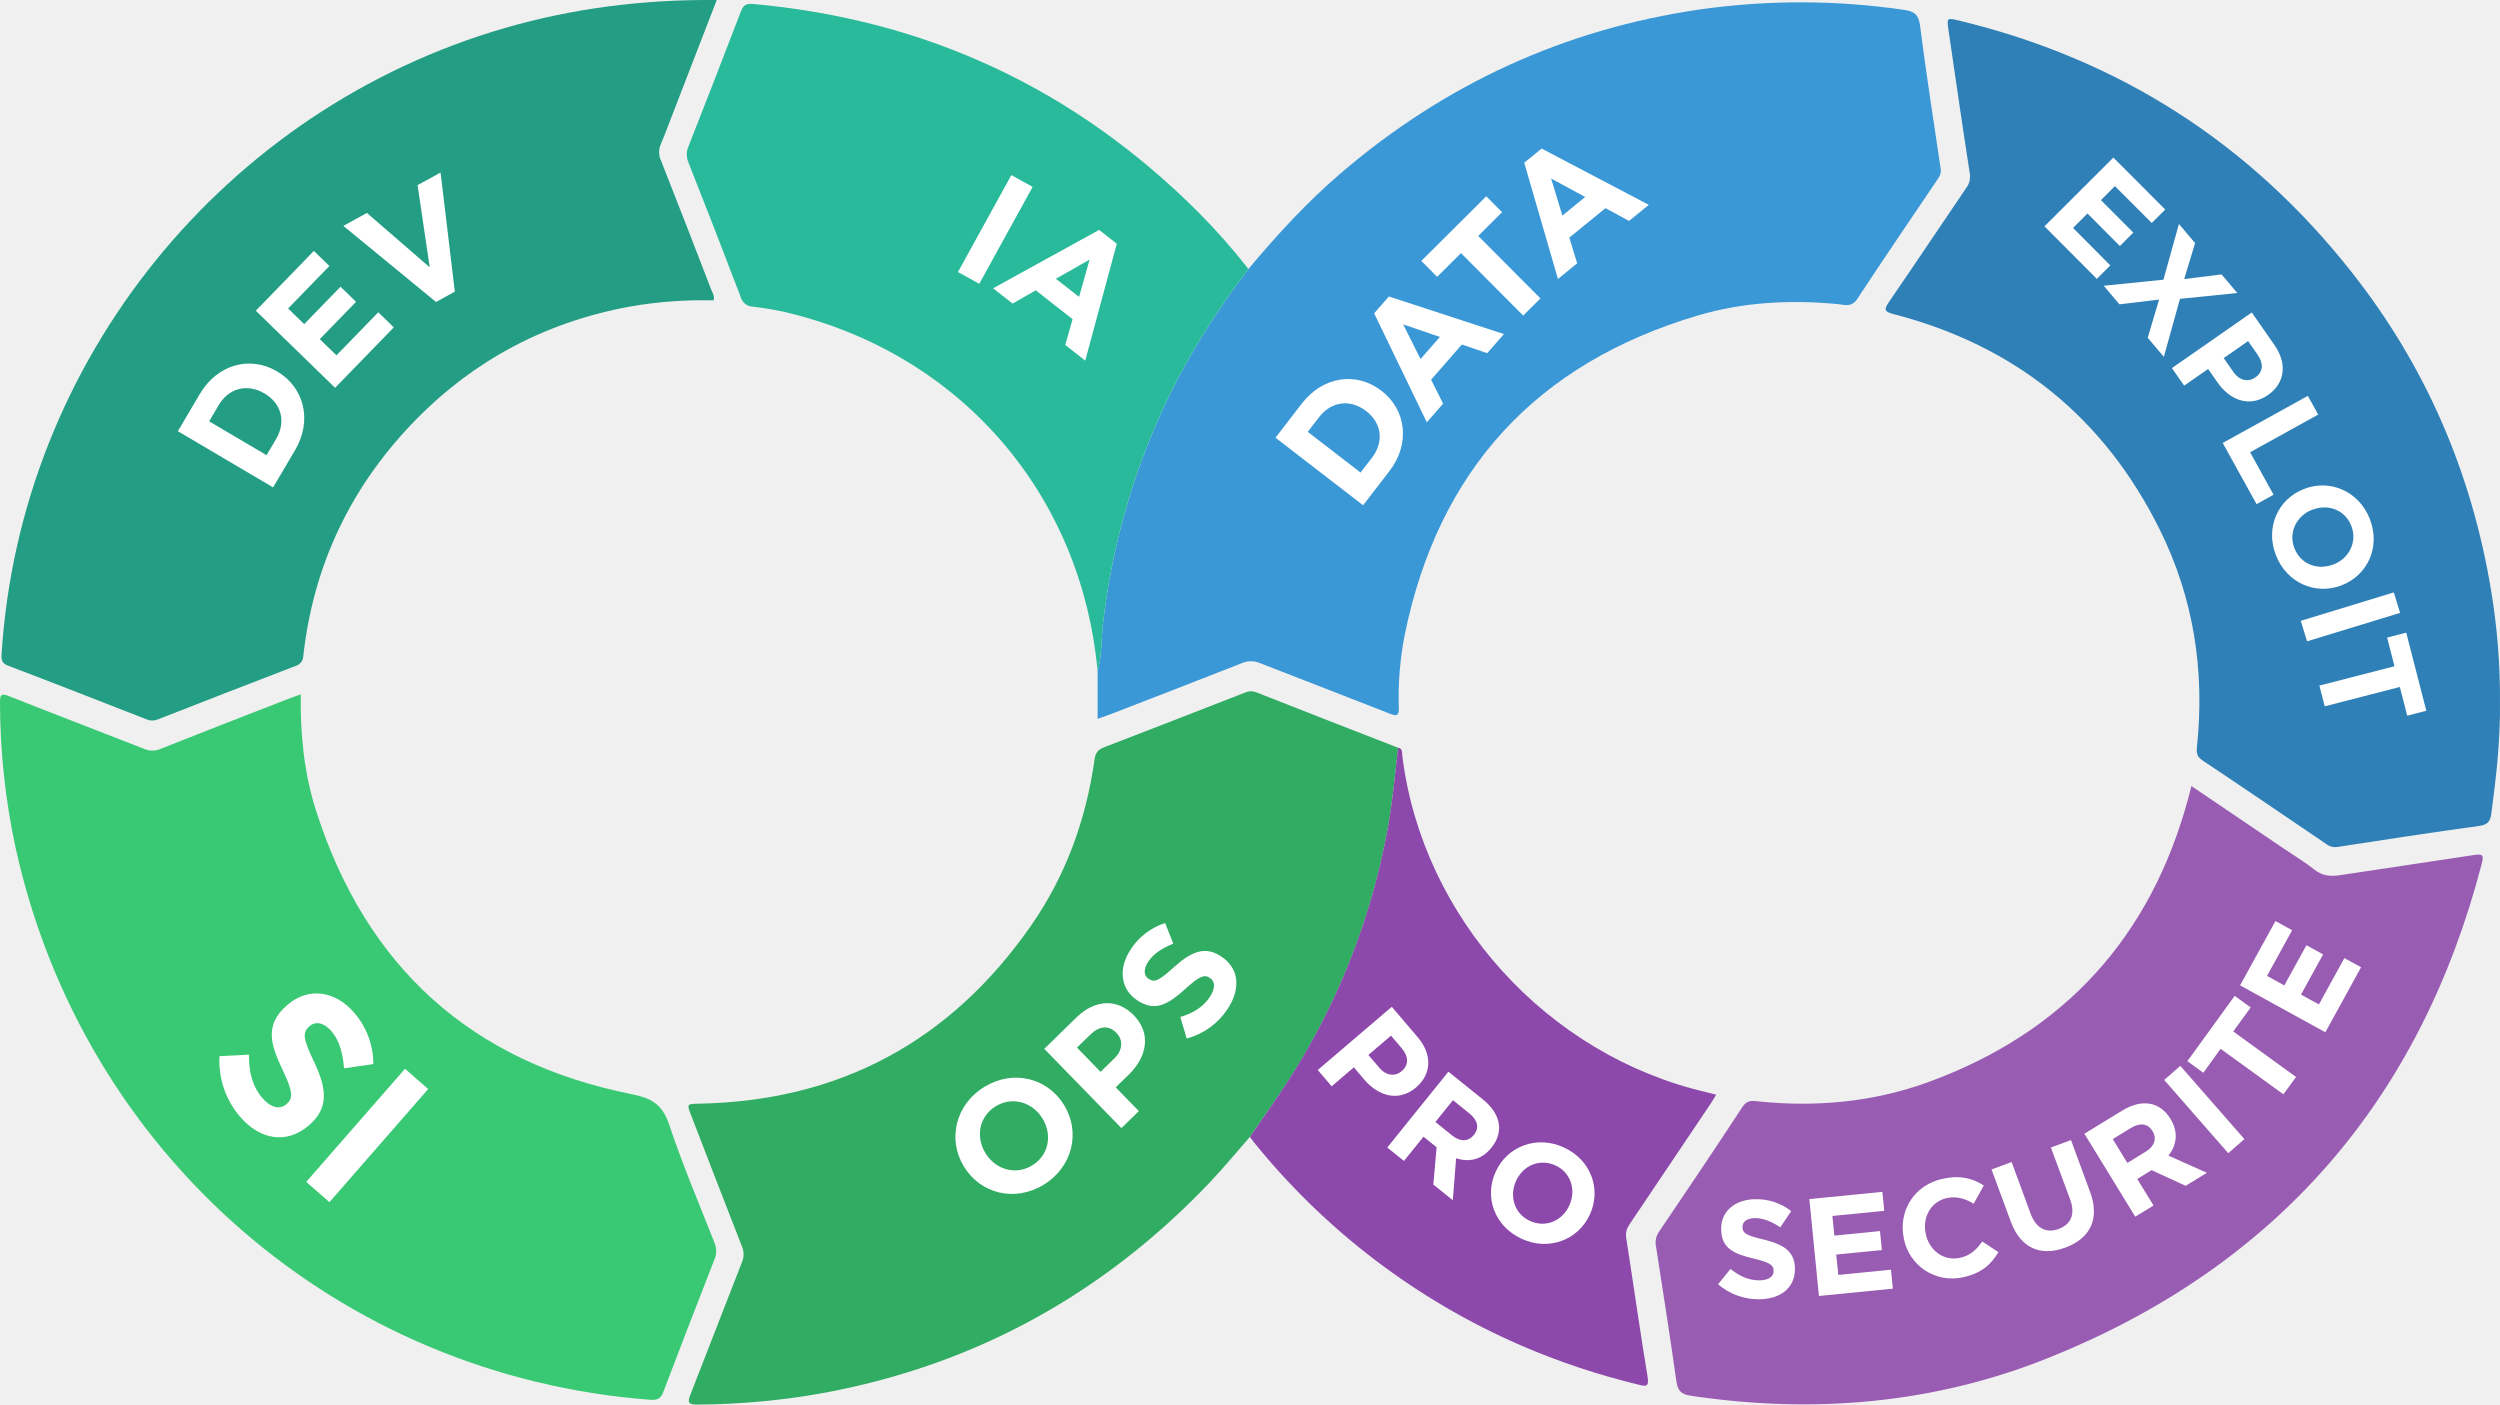
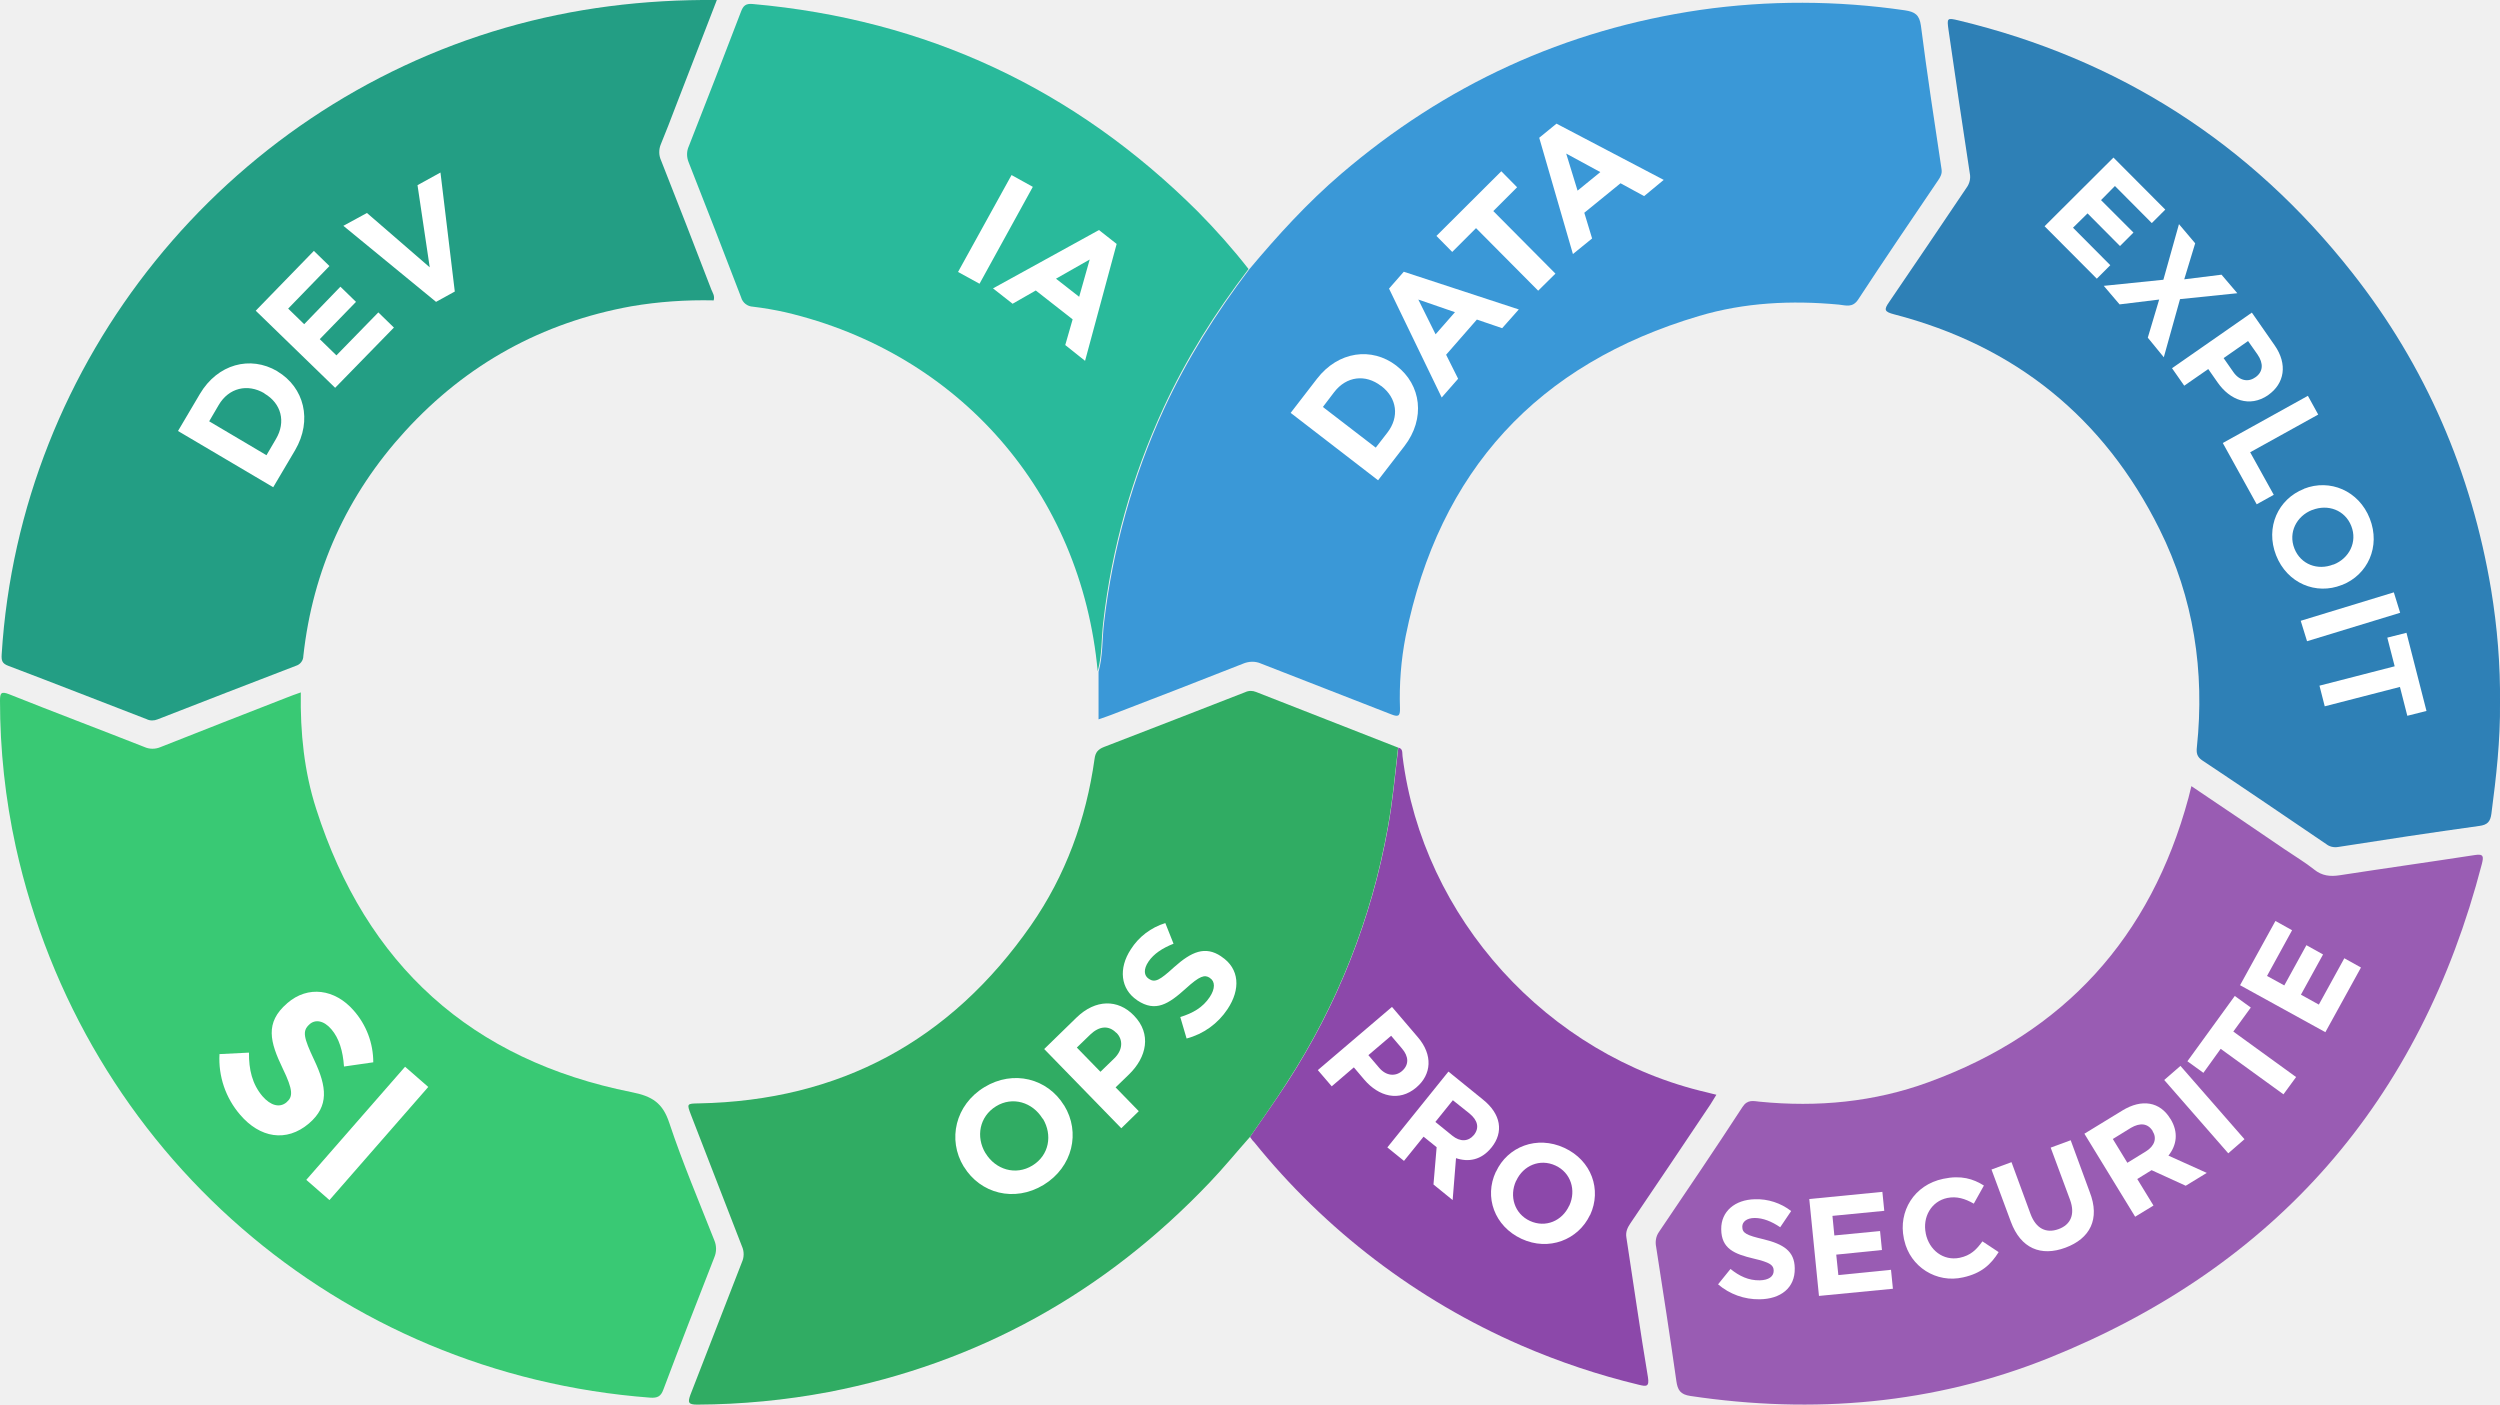
- <svg xmlns="http://www.w3.org/2000/svg" viewBox="0 0 1186.83 666.77">
-   <defs>
-     <style>.cls-1{fill:#3a98d7;}.cls-2{fill:#30ac63;}.cls-3{fill:#995cb3;}.cls-4{fill:#2e80b6;}.cls-5{fill:#29ba9b;}.cls-6{fill:#8c48aa;}.cls-7{fill:#fff;}.cls-8{fill:#239e84;}.cls-9{fill:#39c974;}</style>
-   </defs>
-   <g id="Calque_2" data-name="Calque 2">
-     <g id="Calque_5" data-name="Calque 5">
-       <path class="cls-1" d="M592.66,127.71c13.49-16.1,27.63-31.57,43.61-45.28C685.64,40.08,742.39,13.91,806.82,4.51a339.76,339.76,0,0,1,97.06.17c4.67.67,6.93,2.07,7.6,7.31,2.94,22.76,6.42,45.46,9.83,68.16.32,2.12-.47,3.51-1.49,5-12.75,18.91-25.62,37.74-38.14,56.8-2.69,4.1-6,2.73-9.22,2.42-22.44-2.13-44.76-1-66.33,5.36-76.74,22.74-123.4,73.44-139.34,152a154.54,154.54,0,0,0-2.73,34.29c.08,3.77-.87,4.12-4.19,2.81-20.57-8.1-41.22-16-61.8-24.06a10.78,10.78,0,0,0-8.57.07c-20.72,8.17-41.51,16.17-62.28,24.22-1.53.59-3.08,1.11-6.15,2.21V318.67c2.1-7.54,1.72-15.38,2.61-23.06a334.12,334.12,0,0,1,28.51-101.67C563.07,170.26,576.9,148.4,592.66,127.71Z" />
-       <path class="cls-2" d="M593.38,539.7c-6.37,7.25-12.49,14.74-19.15,21.73-49.72,52.21-109.76,85.73-180.73,99.37a346.2,346.2,0,0,1-62.54,6c-4.3,0-4.65-1-3.19-4.75,8.23-20.9,16.21-41.89,24.44-62.79a9.42,9.42,0,0,0,0-7.56c-8.13-20.76-16.13-41.57-24.16-62.36-2.05-5.29-2-5.28,3.79-5.39,66.95-1.28,119.45-29.73,157.6-84.48,16.54-23.73,26.18-50.4,30.19-79,.44-3.16,1.71-4.64,4.48-5.7q33.52-12.91,67-26a6.6,6.6,0,0,1,5.23-.13q33.67,13.26,67.4,26.35c-1.5,12.65-2.57,25.35-4.86,37.91a329.06,329.06,0,0,1-47.82,121C605.37,522.58,599.28,531.07,593.38,539.7Z" />
-       <path class="cls-3" d="M1040.32,373.16c15.15,10.24,29.75,20.1,44.33,30,4.69,3.17,9.57,6.1,14,9.62,3.74,3,7.59,3.39,12.06,2.71,21.38-3.28,42.8-6.34,64.17-9.65,4.28-.66,4.14.85,3.27,4.21-29.22,112.55-97.57,191.11-205.38,234.46-54.77,22-111.92,26.81-170.27,18.07-4.79-.72-6.08-2.76-6.7-7.08-3-21.25-6.33-42.46-9.62-63.66a9,9,0,0,1,1.34-7c13.33-19.72,26.66-39.44,39.68-59.36,2.38-3.66,5.19-2.85,8.18-2.55,27.41,2.73,54.32.17,80.19-9.28,64.37-23.54,105.44-68.68,123.32-134.89C1039.3,377.1,1039.71,375.49,1040.32,373.16Z" />
-       <path class="cls-4" d="M1186.82,333.67c.18,17.69-1.76,35.21-4.13,52.7-.49,3.63-1.8,5.18-5.75,5.73-22.4,3.07-44.75,6.49-67.09,9.95a7,7,0,0,1-5.52-1.38c-19.56-13.28-39.1-26.59-58.77-39.7-2.59-1.73-2.89-3.65-2.61-6.28,3.82-36.12-1.51-70.79-17.69-103.37-26.41-53.19-68.65-87.24-126.14-102.15-4.53-1.17-4.93-2.09-2.35-5.84,12.35-18,24.46-36.12,36.7-54.17a8.79,8.79,0,0,0,1.64-6.89C931.58,59.6,928.32,36.89,925,14.19c-.83-5.68-.73-5.8,4.76-4.48q114.14,27.43,186.79,119.66c35,44.42,56.74,94.85,66,150.61A311.28,311.28,0,0,1,1186.82,333.67Z" />
-       <path class="cls-5" d="M592.66,127.71c-15.76,20.69-29.59,42.55-40.47,66.23a334.12,334.12,0,0,0-28.51,101.67c-.89,7.68-.51,15.52-2.61,23.06C513.3,234,455.49,167.58,372.62,148.14a147.24,147.24,0,0,0-15.24-2.55,6.12,6.12,0,0,1-5.7-4.47Q339.44,109,326.77,77a9.59,9.59,0,0,1,.12-7.63c8.32-21.2,16.63-42.41,24.74-63.7,1.13-2.95,2.31-4.09,5.64-3.8q123.5,11,211.27,98.54A296.87,296.87,0,0,1,592.66,127.71Z" />
-       <path class="cls-6" d="M593.38,539.7c5.9-8.63,12-17.12,17.67-25.89a329.06,329.06,0,0,0,47.82-121c2.29-12.56,3.36-25.26,4.86-37.91,2.3.52,1.82,2.51,2,4,9.51,76.75,68.82,142.23,144.64,159.67,1.29.29,2.56.65,4.36,1.12-1.07,1.74-1.94,3.23-2.9,4.66q-18.92,28.19-37.89,56.35c-1.44,2.13-2.37,4.13-1.94,6.89,3.43,22,6.54,44.1,10.17,66.09.79,4.81-.91,4.5-4.22,3.68a343.29,343.29,0,0,1-56.2-18.77,333.48,333.48,0,0,1-126.64-96.52C594.48,541.36,594,540.51,593.38,539.7Z" />
+ <svg xmlns="http://www.w3.org/2000/svg" version="1.1" x="0px" y="0px" viewBox="0 0 1186.8 666.8" style="enable-background:new 0 0 1186.8 666.8;" xml:space="preserve">
+   <style type="text/css">
+ 	.st0{fill:#8C48AA;}
+ 	.st1{fill:#FFFFFF;}
+ 	.st2{fill:#30AC63;}
+ 	.st3{fill:#995CB3;}
+ 	.st4{fill:#2E80B6;}
+ 	.st5{fill:#39C974;}
+ 	.st6{fill:#3A98D7;}
+ 	.st7{fill:#29BA9B;}
+ 	.st8{fill:#239E84;}
+ </style>
+   <g id="PRO">
+     <path class="st0" d="M593.4,539.7c5.9-8.6,12-17.1,17.7-25.9c23.8-36.7,40.1-77.9,47.8-121c2.3-12.6,3.4-25.3,4.9-37.9   c2.3,0.5,1.8,2.5,2,4c9.5,76.8,68.8,142.2,144.6,159.7c1.3,0.3,2.6,0.7,4.4,1.1c-1.1,1.7-1.9,3.2-2.9,4.7   c-12.6,18.8-25.2,37.6-37.9,56.3c-1.4,2.1-2.4,4.1-1.9,6.9c3.4,22,6.5,44.1,10.2,66.1c0.8,4.8-0.9,4.5-4.2,3.7   c-19.2-4.6-38-10.9-56.2-18.8c-49.4-21.5-92.8-54.6-126.6-96.5C594.5,541.4,594,540.5,593.4,539.7z" />
+     <path class="st1" d="M647.7,512.6l-5-5.9l-10.5,9l-6.6-7.7l35.2-30l12.3,14.4c7.2,8.4,6.5,17.7-0.7,23.8l-0.1,0.1   C664.1,523.2,654.5,520.5,647.7,512.6z M665.5,508.5c3.5-3,3.3-7,0-10.8l-5.1-6l-10.8,9.2l5.2,6.1   C658.1,510.8,662.4,511.1,665.5,508.5L665.5,508.5z" />
+     <path class="st1" d="M680.5,562.3l1.5-17.7l-6.2-5l-9.3,11.5l-7.9-6.4l29-36L704,522c8.5,6.8,10,15.4,4,22.8l-0.1,0.1   c-4.7,5.8-10.8,6.9-16.7,4.9l-1.6,19.9L680.5,562.3z M699.7,538.8c2.7-3.4,1.8-7-2.1-10.2l-7.9-6.3l-8.3,10.3l8,6.5   c3.8,3.1,7.7,2.8,10.2-0.2L699.7,538.8z" />
+     <path class="st1" d="M722.3,588.1c-12.9-6-17.8-19.9-12.2-31.8l0.1-0.1c5.5-11.9,19.4-17.3,32.4-11.3s17.8,19.9,12.3,31.8l-0.1,0.1   C749.2,588.6,735.2,594.1,722.3,588.1z M745,572.3c3.3-7.2,0.8-15.6-6.6-19s-15.3,0-18.6,7.2l-0.1,0.1c-3.3,7.2-0.8,15.6,6.6,19   s15.3,0,18.6-7.2L745,572.3z" />
+   </g>
+   <g id="OPS">
+     <path class="st2" d="M593.4,539.7c-6.4,7.2-12.5,14.7-19.2,21.7c-49.7,52.2-109.8,85.7-180.7,99.4c-20.6,3.9-41.6,5.9-62.5,6   c-4.3,0-4.6-1-3.2-4.8c8.2-20.9,16.2-41.9,24.4-62.8c1.1-2.4,1.1-5.2,0-7.6c-8.1-20.8-16.1-41.6-24.2-62.4c-2-5.3-2-5.3,3.8-5.4   c66.9-1.3,119.4-29.7,157.6-84.5c16.5-23.7,26.2-50.4,30.2-79c0.4-3.2,1.7-4.6,4.5-5.7c22.3-8.6,44.7-17.3,67-26   c1.7-0.8,3.5-0.8,5.2-0.1c22.4,8.8,44.9,17.6,67.4,26.4c-1.5,12.6-2.6,25.4-4.9,37.9c-7.7,43.1-24,84.3-47.8,121   C605.4,522.6,599.3,531.1,593.4,539.7z" />
+     <path class="st1" d="M495.4,562.5c-13.9,8.4-30,4.1-37.8-8.6l-0.1-0.1c-7.8-12.8-4-29.3,9.8-37.7s30-4.1,37.8,8.6l0.1,0.1   C513,537.5,509.3,554,495.4,562.5z M494.9,531c-4.7-7.7-14.2-10.7-22.1-5.8s-9.6,14.5-5,22.2l0.1,0.1c4.7,7.7,14.2,10.7,22.2,5.8   s9.6-14.5,5-22.2L494.9,531z" />
+     <path class="st1" d="M535.9,510.1l-6.3,6.1l11,11.3l-8.3,8.1l-36.6-37.6l15.4-15c9-8.7,19.6-8.7,27.1-1l0.1,0.1   C546.8,490.8,544.4,501.9,535.9,510.1z M529.9,490.3c-3.6-3.7-8.1-3.2-12.3,0.8l-6.4,6.2l11.2,11.5l6.6-6.4c4.1-4,4.2-8.9,1-12.1   L529.9,490.3z" />
+     <path class="st1" d="M582.7,479.1c-4.5,6.8-11.4,11.8-19.4,13.9l-3-10.2c5.9-1.8,10.7-4.5,14-9.5c2.6-3.9,2.6-7.4,0.1-9l-0.1-0.1   c-2.4-1.6-4.7-1-11.4,5.1c-8.1,7.3-14.3,11.4-23,5.6l-0.1-0.1c-7.9-5.3-8.9-15.1-3-24.1c3.8-6,9.6-10.4,16.4-12.5l3.9,9.8   c-5.3,2.1-9.4,4.8-11.9,8.5s-2.1,6.7,0.1,8.1l0.1,0.1c2.9,1.9,5.1,0.7,12-5.6c8.2-7.3,14.7-10.2,22.3-5.1l0.1,0.1   C588.5,459.8,589,469.7,582.7,479.1z" />
+   </g>
+   <g id="SECURITE">
+     <path class="st3" d="M1040.3,373.2c15.2,10.2,29.8,20.1,44.3,30c4.7,3.2,9.6,6.1,14,9.6c3.7,3,7.6,3.4,12.1,2.7   c21.4-3.3,42.8-6.3,64.2-9.6c4.3-0.7,4.1,0.9,3.3,4.2c-29.2,112.5-97.6,191.1-205.4,234.5c-54.8,22-111.9,26.8-170.3,18.1   c-4.8-0.7-6.1-2.8-6.7-7.1c-3-21.2-6.3-42.5-9.6-63.7c-0.5-2.4-0.1-5,1.3-7c13.3-19.7,26.7-39.4,39.7-59.4c2.4-3.7,5.2-2.8,8.2-2.5   c27.4,2.7,54.3,0.2,80.2-9.3c64.4-23.5,105.4-68.7,123.3-134.9C1039.3,377.1,1039.7,375.5,1040.3,373.2z" />
+     <path class="st1" d="M835.3,616.8c-7.2,0.1-14.2-2.4-19.7-7.1l5.9-7.3c4.2,3.4,8.6,5.5,13.9,5.4c4.2-0.1,6.6-1.8,6.6-4.5v-0.1   c0-2.6-1.7-3.9-9.4-5.7c-9.3-2.2-15.4-4.7-15.5-13.9v-0.1c-0.1-8.4,6.5-14,16-14.2c6.2-0.2,12.3,1.8,17.2,5.6l-5.2,7.7   c-4.1-2.8-8.2-4.4-12.1-4.4s-5.9,1.9-5.9,4.1v0.1c0,3,2,4,10.1,5.9c9.4,2.3,14.7,5.6,14.8,13.7v0.1   C852.2,611.4,845.3,616.7,835.3,616.8z" />
+     <path class="st1" d="M863.5,615.2l-4.6-46l34.7-3.4l0.9,9l-24.6,2.4l0.9,9.3l21.7-2.1l0.9,9l-21.7,2.2l1,9.7l25-2.5l0.9,9   L863.5,615.2z" />
+     <path class="st1" d="M931.9,606.4c-12.6,2.9-25.1-5-27.9-17.6c-0.1-0.3-0.1-0.5-0.2-0.8v-0.1c-2.7-12.8,4.8-25.4,18.7-28.3   c8.5-1.8,14.2,0,19.3,3.2l-4.8,8.6c-4.2-2.4-8.1-3.6-12.6-2.7c-7.6,1.6-11.8,9.1-10.2,16.8v0.1c1.6,7.8,8.3,13.1,16.1,11.5   c5.2-1.1,7.9-3.8,10.8-7.8l7.7,5.1C945.1,600.3,940.6,604.5,931.9,606.4z" />
+     <path class="st1" d="M980.5,592.3c-11.6,4.3-21.2,0.4-25.9-12.3l-9.2-24.8l9.5-3.5l9,24.5c2.6,7.1,7.5,9.4,13.3,7.3s8-7,5.5-13.9   l-9.2-24.8l9.5-3.5l9,24.5C997.1,578.8,992.1,588,980.5,592.3z" />
+     <path class="st1" d="M1037.6,562.9l-16.2-7.4l-6.8,4.2l7.7,12.6l-8.7,5.3l-24.1-39.4l18-11c9.3-5.7,17.9-4.2,22.8,3.9l0.1,0.1   c3.9,6.4,2.9,12.5-1,17.4l18.2,8.2L1037.6,562.9z M1021.9,536.9c-2.3-3.7-6-4-10.3-1.5l-8.6,5.3l6.9,11.3l8.8-5.4   c4.2-2.6,5.3-6.3,3.2-9.6L1021.9,536.9z" />
+     <path class="st1" d="M1057.8,547.5l-30.4-34.8l7.7-6.7l30.4,34.8L1057.8,547.5z" />
+     <path class="st1" d="M1060.2,489.7l29.8,21.6l-6,8.2l-29.8-21.6l-8.2,11.4l-7.6-5.5l22.5-31l7.6,5.5L1060.2,489.7z" />
+     <path class="st1" d="M1103.9,490l-40.5-22.3l16.8-30.5l7.9,4.4l-11.9,21.7l8.2,4.5l10.5-19.1l7.9,4.4l-10.5,19.1l8.5,4.7l12.1-22   l7.9,4.4L1103.9,490z" />
+   </g>
+   <g id="EXPLOIT">
+     <path class="st4" d="M1186.8,333.7c0.2,17.7-1.8,35.2-4.1,52.7c-0.5,3.6-1.8,5.2-5.8,5.7c-22.4,3.1-44.8,6.5-67.1,10   c-2,0.3-4-0.2-5.5-1.4c-19.6-13.3-39.1-26.6-58.8-39.7c-2.6-1.7-2.9-3.6-2.6-6.3c3.8-36.1-1.5-70.8-17.7-103.4   c-26.4-53.2-68.7-87.2-126.1-102.1c-4.5-1.2-4.9-2.1-2.3-5.8c12.3-18,24.5-36.1,36.7-54.2c1.5-2,2.1-4.5,1.6-6.9   c-3.5-22.7-6.8-45.4-10.1-68.1c-0.8-5.7-0.7-5.8,4.8-4.5c76.1,18.3,138.4,58.2,186.8,119.7c35,44.4,56.7,94.9,66,150.6   C1185.5,297.7,1187,315.7,1186.8,333.7z" />
+     <path class="st1" d="M970.6,107.4l32.7-32.6l24.6,24.7l-6.4,6.4L1004,88.3l-6.6,6.7l15.4,15.4l-6.4,6.4L991,101.3l-6.9,6.8   l17.7,17.8l-6.4,6.4L970.6,107.4z" />
+     <path class="st1" d="M1019.6,160.3l5.4-18.1l-18.8,2.3l-7.5-8.8l28.3-2.9l7.4-26.4l7.7,9.1l-5.2,17.1l17.7-2.2l7.5,8.8l-27.2,2.8   l-7.7,27.6L1019.6,160.3z" />
+     <path class="st1" d="M1052.7,181.5l-4.4-6.3l-11.4,7.9l-5.8-8.3l37.9-26.4l10.8,15.5c6.3,9,4.7,18.2-3,23.6l-0.1,0.1   C1067.9,193.6,1058.6,190,1052.7,181.5z M1070.7,179.1c3.7-2.6,3.9-6.6,1-10.8l-4.5-6.4l-11.6,8.1l4.6,6.6   c2.9,4.2,7.1,4.9,10.3,2.6L1070.7,179.1z" />
+     <path class="st1" d="M1055.2,210.3l40.4-22.4l4.9,8.9l-32.3,17.9l11.2,20.2l-8.1,4.5L1055.2,210.3z" />
+     <path class="st1" d="M1080.5,263.6c-5.2-13.3,1-26.7,13.2-31.5l0.1-0.1c12.2-4.8,26,0.9,31.2,14.2c5.2,13.3-1,26.7-13.2,31.5   l-0.1,0C1099.5,282.6,1085.7,276.9,1080.5,263.6z M1107.8,268c7.4-2.9,11.4-10.7,8.4-18.3s-11.1-10.5-18.5-7.6h-0.1   c-7.4,2.9-11.4,10.7-8.4,18.3s11.1,10.5,18.4,7.6H1107.8z" />
+     <path class="st1" d="M1092.2,294.7l44.2-13.5l3,9.7l-44.2,13.5L1092.2,294.7z" />
+     <path class="st1" d="M1139.3,326.1l-35.7,9.2l-2.5-9.8l35.7-9.2l-3.5-13.6l9.1-2.3l9.5,37.1l-9.1,2.3L1139.3,326.1z" />
+   </g>
+   <g id="SI">
+     <g id="SI_2_">
+       <path class="st5" d="M142.8,328.7c-0.3,19.2,1.6,37.6,7.3,55.3c23.7,74.1,73.6,119.3,149.9,134.5c9.6,1.9,14.6,5.1,17.7,14.5    c6.3,18.9,14.1,37.3,21.4,55.8c1.1,2.6,1.1,5.5,0,8.1c-8.2,20.9-16.3,41.8-24.2,62.8c-1.2,3.3-2.9,4-6.2,3.8    C160.9,652.4,39.6,547.1,7.5,402c-5-22.8-7.5-46.1-7.5-69.4c0-3.7,0.6-4.5,4.4-3c21.3,8.5,42.8,16.6,64.1,25    c2.4,1.1,5.2,1.1,7.6,0.1c19.9-7.9,39.9-15.7,59.9-23.5C137.9,330.4,140,329.7,142.8,328.7z" />
+       <path class="st1" d="M114,529.2c-6.9-8-10.4-18.3-9.8-28.8l14-0.7c-0.1,8,1.5,14.9,6.4,20.7c3.9,4.5,8.2,5.6,11.4,2.9l0.1-0.1    c3-2.6,3.1-5.7-1.9-16c-6-12.5-8.6-21.7,2.1-30.9l0.1-0.1c9.8-8.5,22.6-6.7,31.5,3.5c6,6.8,9.3,15.5,9.3,24.6l-13.9,2    c-0.5-7.3-2.3-13.4-6-17.7s-7.7-4.7-10.3-2.4l-0.1,0.1c-3.5,3.1-2.8,6.2,2.3,17c6,12.7,7,21.8-2.4,29.9l-0.1,0.1    C135.9,542.5,123.3,540.1,114,529.2z" />
+       <path class="st1" d="M145.4,560.1l46.9-53.7l11,9.6l-46.9,53.7L145.4,560.1z" />
    </g>
-     <g id="Calque_4" data-name="Calque 4">
-       <path class="cls-7" d="M495.42,562.45c-13.85,8.41-30.05,4.13-37.81-8.63l-.07-.12c-7.76-12.76-4-29.32,9.8-37.74s30.05-4.13,37.81,8.63l.07.12C513,537.47,509.26,554,495.42,562.45ZM494.9,531c-4.67-7.7-14.21-10.68-22.15-5.85s-9.65,14.46-5,22.16l.07.12c4.68,7.7,14.22,10.68,22.16,5.85s9.65-14.46,5-22.16Z" />
-       <path class="cls-7" d="M535.94,510.08l-6.29,6.12,11,11.28-8.28,8.06-36.62-37.62,15.37-15c9-8.74,19.58-8.7,27.06-1l.11.11C546.75,490.76,544.38,501.86,535.94,510.08Zm-6-19.81c-3.61-3.71-8.13-3.19-12.27.84l-6.39,6.22,11.19,11.5,6.56-6.38c4.14-4,4.15-8.85,1-12.08Z" />
-       <path class="cls-7" d="M582.7,479.12A33.38,33.38,0,0,1,563.35,493l-3-10.21c5.86-1.77,10.66-4.52,14-9.51,2.62-3.93,2.64-7.35.08-9l-.12-.08c-2.44-1.63-4.68-1-11.42,5.1-8.11,7.3-14.33,11.36-23,5.58l-.12-.08c-7.93-5.28-8.93-15.15-3-24.07a30.35,30.35,0,0,1,16.36-12.53L557,448c-5.27,2.08-9.43,4.81-11.88,8.49s-2.06,6.74.07,8.15l.12.09c2.87,1.91,5.06.66,12-5.6,8.22-7.33,14.73-10.2,22.34-5.13l.13.08C588.51,459.84,589,469.69,582.7,479.12Z" />
-       <path class="cls-7" d="M835.33,616.8a29.41,29.41,0,0,1-19.71-7.11l5.9-7.28c4.21,3.37,8.6,5.49,13.88,5.41,4.15-.06,6.64-1.75,6.6-4.45v-.13c0-2.58-1.65-3.87-9.4-5.74-9.33-2.24-15.38-4.73-15.51-13.9v-.13c-.12-8.38,6.53-14,16-14.16a26.77,26.77,0,0,1,17.25,5.62l-5.17,7.73c-4.13-2.77-8.19-4.43-12.08-4.38s-5.91,1.87-5.88,4.12v.13c.05,3,2,4,10.06,5.92,9.4,2.31,14.73,5.6,14.85,13.65v.13C852.21,611.41,845.29,616.65,835.33,616.8Z" />
-       <path class="cls-7" d="M863.51,615.24l-4.56-46,34.68-3.43.89,9-24.63,2.44.93,9.32,21.67-2.14.89,9-21.67,2.15,1,9.66,25-2.48.89,9Z" />
-       <path class="cls-7" d="M931.88,606.36A23.32,23.32,0,0,1,903.81,588l0-.13c-2.7-12.85,4.79-25.41,18.67-28.32,8.53-1.79,14.23,0,19.3,3.24l-4.8,8.63c-4.16-2.44-8.12-3.63-12.64-2.69-7.62,1.6-11.78,9.08-10.16,16.84l0,.13c1.62,7.75,8.34,13.08,16.09,11.46,5.17-1.08,7.9-3.81,10.77-7.79l7.68,5.07C945.12,600.35,940.6,604.53,931.88,606.36Z" />
-       <path class="cls-7" d="M980.47,592.27c-11.63,4.3-21.16.43-25.87-12.32l-9.16-24.77,9.54-3.52L964,576.17c2.61,7.06,7.49,9.41,13.31,7.26s8-7,5.5-13.86l-9.18-24.82,9.54-3.52,9,24.45C997.1,578.8,992.11,588,980.47,592.27Z" />
-       <path class="cls-7" d="M1037.59,562.94l-16.17-7.43-6.8,4.18,7.72,12.6-8.67,5.31-24.14-39.39,18-11c9.28-5.69,17.85-4.21,22.82,3.89l.07.11c3.9,6.36,2.91,12.46-1,17.39l18.25,8.17Zm-15.73-26c-2.28-3.72-6-4-10.26-1.45l-8.61,5.27,6.93,11.31,8.78-5.38c4.22-2.58,5.26-6.32,3.23-9.64Z" />
-       <path class="cls-7" d="M1057.83,547.46l-30.42-34.77,7.65-6.69,30.42,34.77Z" />
-       <path class="cls-7" d="M1060.19,489.67,1090,511.28l-6,8.23-29.81-21.61L1046,509.28l-7.59-5.51,22.47-31,7.59,5.5Z" />
-       <path class="cls-7" d="M1103.92,490.05l-40.48-22.26,16.79-30.54,7.92,4.36-11.92,21.69,8.21,4.51,10.49-19.08,7.93,4.35-10.5,19.09,8.5,4.67,12.09-22,7.92,4.35Z" />
-       <path class="cls-7" d="M970.58,107.44l32.7-32.64,24.62,24.67-6.4,6.39L1004,88.34,997.38,95l15.39,15.41-6.4,6.39L991,101.35l-6.87,6.85L1001.83,126l-6.4,6.39Z" />
-       <path class="cls-7" d="M1019.59,160.34l5.4-18.13-18.83,2.26-7.45-8.82,28.34-2.87,7.36-26.45,7.67,9.07-5.17,17.08,17.74-2.21,7.46,8.82-27.21,2.78-7.65,27.55Z" />
-       <path class="cls-7" d="M1052.67,181.49l-4.41-6.33-11.37,7.92-5.81-8.34,37.91-26.4,10.79,15.49c6.3,9,4.74,18.24-3,23.64l-.11.07C1067.9,193.65,1058.59,190,1052.67,181.49Zm18.06-2.36c3.74-2.6,3.93-6.6,1-10.77l-4.49-6.44L1055.68,170l4.6,6.61c2.9,4.17,7.09,4.87,10.34,2.61Z" />
-       <path class="cls-7" d="M1055.19,210.28l40.42-22.36,4.92,8.89-32.34,17.89,11.15,20.16-8.08,4.47Z" />
-       <path class="cls-7" d="M1080.47,263.64c-5.2-13.27,1-26.67,13.19-31.46l.13-.05c12.22-4.79,26,.93,31.22,14.21s-1,26.67-13.19,31.46l-.12.05C1099.47,282.64,1085.67,276.92,1080.47,263.64Zm27.35,4.32c7.37-2.89,11.4-10.71,8.42-18.33s-11.08-10.54-18.46-7.65l-.12,0c-7.37,2.89-11.4,10.71-8.41,18.33s11.08,10.54,18.45,7.65Z" />
-       <path class="cls-7" d="M1092.23,294.73l44.18-13.5,3,9.72-44.18,13.5Z" />
-       <path class="cls-7" d="M1139.27,326.13l-35.66,9.18-2.53-9.84,35.66-9.18-3.5-13.61,9.07-2.34,9.54,37.07-9.07,2.34Z" />
-       <path class="cls-7" d="M647.72,512.58l-5-5.88-10.54,9-6.6-7.74,35.15-30L673,492.35c7.15,8.38,6.51,17.7-.67,23.82l-.1.09C664.06,523.19,654.45,520.46,647.72,512.58Zm17.74-4.12c3.47-2.95,3.27-6.95,0-10.81l-5.1-6-10.75,9.17,5.23,6.12c3.3,3.87,7.53,4.16,10.55,1.59Z" />
-       <path class="cls-7" d="M680.45,562.35,682,544.63l-6.22-5-9.27,11.51-7.92-6.38,29-36L704.05,522c8.48,6.84,10,15.41,4,22.81l-.08.1c-4.68,5.81-10.76,6.93-16.7,4.94l-1.57,19.93Zm19.25-23.56c2.74-3.39,1.78-7-2.07-10.15l-7.86-6.34-8.33,10.33,8,6.46c3.85,3.11,7.72,2.83,10.16-.2Z" />
-       <path class="cls-7" d="M722.31,588.07c-12.94-6-17.76-19.92-12.25-31.84l.06-.12c5.51-11.93,19.43-17.34,32.37-11.35s17.77,19.92,12.26,31.84l-.06.12C749.18,588.64,735.25,594.06,722.31,588.07ZM745,572.26c3.33-7.19.83-15.62-6.6-19s-15.3,0-18.62,7.24l-.06.12c-3.32,7.19-.82,15.62,6.61,19s15.29,0,18.62-7.24Z" />
-     </g>
-     <g id="SI">
-       <path class="cls-8" d="M340.26,0c-6.7,17.32-13.1,33.88-19.51,50.44-2.34,6-4.57,12.14-7.09,18.12a9.26,9.26,0,0,0,.11,7.59q12.08,30.64,23.88,61.37c.57,1.5,1.71,2.91,1.11,5.08a200.66,200.66,0,0,0-39.1,2.83Q236,156.91,192.37,204.59c-27.67,30.28-43.85,66-48.39,106.83a5,5,0,0,1-3.58,4.7q-32.84,12.61-65.57,25.44a6.74,6.74,0,0,1-5.25-.06C47.75,333,25.92,324.42,4,316.08,1,315,.56,313.56.75,310.6,9.49,170.87,106.81,51.73,239.83,13.25,272.39,3.83,305.58-.29,340.26,0Z" />
-       <path class="cls-7" d="M140.06,213.74l-10.41,17.64L84.44,204.7l10.4-17.63c8.39-14.22,23.93-18.28,36.66-10.77l.13.08C144.35,183.88,148.44,199.53,140.06,213.74Zm-14.57-27c-8-4.73-16.87-2.56-21.67,5.58l-4.53,7.69,27.25,16.08,4.54-7.68c4.8-8.14,2.55-16.87-5.46-21.6Z" />
-       <path class="cls-7" d="M159.09,184.11l-37.65-36.59L149,119.12l7.37,7.16-19.6,20.17,7.64,7.42,17.25-17.75,7.37,7.16L151.81,161l7.91,7.69,19.86-20.44,7.37,7.16Z" />
-       <path class="cls-7" d="M215.92,138.45,207,143.36l-44-36.13,11.18-6.14,29.82,25.81-5.76-39,10.91-6Z" />
-       <path class="cls-7" d="M454.77,129.14l25.35-46,10.11,5.58-25.34,46Z" />
-       <path class="cls-7" d="M505.7,163.75l3.49-12.22-17.47-13.71-11,6.3-9.27-7.26,50.34-27.72,8.38,6.58L515.2,171.21Zm11.56-40.5-16,9.09,11,8.61Z" />
-       <path class="cls-7" d="M659.6,223.65l-12.5,16.21L605.52,207.8,618,191.59c10.08-13.07,26-15.18,37.71-6.16l.12.09C667.55,194.54,669.67,210.58,659.6,223.65Zm-11.13-28.57c-7.36-5.67-16.42-4.61-22.19,2.87L620.83,205l25.06,19.33,5.45-7.07c5.77-7.48,4.62-16.43-2.75-22.1Z" />
-       <path class="cls-7" d="M706,167.67l-12-4.13-14.61,16.72,5.71,11.36-7.75,8.86-25-51.73,7-8,54.62,17.85ZM666.15,154l8.23,16.46,9.18-10.51Z" />
-       <path class="cls-7" d="M701.76,112l29.53,29.66-8.19,8.15-29.52-29.66-11.32,11.27-7.52-7.55,30.83-30.69,7.51,7.55Z" />
-       <path class="cls-7" d="M773.36,104.89l-11.17-6.08-17.19,14L748.73,125l-9.12,7.44-16-55.18,8.25-6.73,50.87,26.72Zm-37-20.15,5.36,17.6,10.81-8.82Z" />
-     </g>
-     <g id="DEV">
-       <path class="cls-9" d="M142.78,329.61c-.27,19.25,1.62,37.65,7.29,55.34C173.79,459,223.69,504.28,300,519.47c9.64,1.92,14.57,5.08,17.72,14.54,6.3,18.9,14.11,37.3,21.43,55.85a10.23,10.23,0,0,1,0,8.1q-12.28,31.34-24.24,62.8c-1.24,3.29-2.93,4-6.25,3.76C160.92,653.32,39.64,548.06,7.5,402.9A329.34,329.34,0,0,1,0,333.52c0-3.73.6-4.54,4.36-3,21.32,8.45,42.75,16.62,64.1,25a9.54,9.54,0,0,0,7.59.06C96,347.63,116,339.89,136,332.11,137.94,331.33,140,330.64,142.78,329.61Z" />
-       <path class="cls-7" d="M114,530.18a40.63,40.63,0,0,1-9.8-28.79l14-.72c-.1,8,1.46,14.92,6.42,20.67,3.91,4.52,8.2,5.58,11.36,2.86l.15-.14c3-2.59,3.06-5.65-1.89-16-6-12.52-8.62-21.66,2.09-30.91l.15-.13c9.78-8.46,22.59-6.73,31.46,3.54a36.83,36.83,0,0,1,9.28,24.6l-13.9,2c-.54-7.32-2.32-13.43-6-17.67s-7.67-4.66-10.29-2.4l-.15.13c-3.54,3.07-2.84,6.22,2.28,17,6,12.66,7,21.8-2.4,29.92l-.15.13C135.94,543.44,123.35,541,114,530.18Z" />
-       <path class="cls-7" d="M145.38,561.08l46.89-53.69,11,9.61L156.4,570.7Z" />
+   </g>
+   <g id="DATA">
+     <path class="st6" d="M593,127.9c13.5-16.1,27.6-31.6,43.6-45.3C686,40.3,742.8,14.1,807.2,4.7c32.2-4.6,64.9-4.5,97.1,0.2   c4.7,0.7,6.9,2.1,7.6,7.3c2.9,22.8,6.4,45.5,9.8,68.2c0.3,2.1-0.5,3.5-1.5,5c-12.8,18.9-25.6,37.7-38.1,56.8   c-2.7,4.1-6,2.7-9.2,2.4c-22.4-2.1-44.8-1-66.3,5.4c-76.7,22.7-123.4,73.4-139.3,152c-2.2,11.3-3.1,22.8-2.7,34.3   c0.1,3.8-0.9,4.1-4.2,2.8c-20.6-8.1-41.2-16-61.8-24.1c-2.7-1.2-5.8-1.1-8.6,0.1c-20.7,8.2-41.5,16.2-62.3,24.2   c-1.5,0.6-3.1,1.1-6.2,2.2v-22.6c2.1-7.5,1.7-15.4,2.6-23.1c4.1-35.2,13.7-69.5,28.5-101.7C563.5,170.5,577.3,148.6,593,127.9z" />
+     <path class="st1" d="M666.7,211.8L654.2,228L612.7,196l12.5-16.2c10.1-13.1,26-15.2,37.7-6.2l0.1,0.1   C674.7,182.7,676.8,198.7,666.7,211.8z M655.6,183.2c-7.4-5.7-16.4-4.6-22.2,2.9l-5.4,7.1l25.1,19.3l5.5-7.1   c5.8-7.5,4.6-16.4-2.8-22.1L655.6,183.2z" />
+     <path class="st1" d="M713.1,155.8l-12-4.1l-14.6,16.7l5.7,11.4l-7.8,8.9l-25-51.7l7-8l54.6,17.9L713.1,155.8z M673.3,142.2   l8.2,16.5l9.2-10.5L673.3,142.2z" />
+     <path class="st1" d="M708.9,100.2l29.5,29.7l-8.2,8.1l-29.5-29.7l-11.3,11.3l-7.5-7.6l30.8-30.7l7.5,7.6L708.9,100.2z" />
+     <path class="st1" d="M780.5,93.1L769.3,87l-17.2,14l3.7,12.2l-9.1,7.4l-16-55.2l8.2-6.7l50.9,26.7L780.5,93.1z M743.5,72.9   l5.4,17.6l10.8-8.8L743.5,72.9z" />
+   </g>
+   <g id="IA">
+     <path class="st7" d="M592.7,127.7c-15.8,20.7-29.6,42.5-40.5,66.2c-14.8,32.2-24.5,66.5-28.5,101.7c-0.9,7.7-0.5,15.5-2.6,23.1   c-7.8-84.7-65.6-151.1-148.4-170.5c-5-1.1-10.1-2-15.2-2.6c-2.7-0.1-5-1.9-5.7-4.5c-8.2-21.4-16.5-42.8-24.9-64.1   c-1-2.5-1-5.2,0.1-7.6c8.3-21.2,16.6-42.4,24.7-63.7c1.1-3,2.3-4.1,5.6-3.8c82.3,7.3,152.8,40.2,211.3,98.5   C577.1,109,585.2,118.1,592.7,127.7z" />
+     <path class="st1" d="M454.8,129.1l25.4-46l10.1,5.6l-25.3,46L454.8,129.1z" />
+     <path class="st1" d="M505.7,163.8l3.5-12.2l-17.5-13.7l-11,6.3l-9.3-7.3l50.3-27.7l8.4,6.6l-15,55.5L505.7,163.8z M517.3,123.2   l-16,9.1l11,8.6L517.3,123.2z" />
+   </g>
+   <g id="DEV_1_">
+     <g id="Calque_2_1_">
+       <g id="DEV">
+         <path class="st8" d="M340.3,0c-6.7,17.3-13.1,33.9-19.5,50.4c-2.3,6-4.6,12.1-7.1,18.1c-1,2.4-1,5.2,0.1,7.6     c8.1,20.4,16,40.9,23.9,61.4c0.6,1.5,1.7,2.9,1.1,5.1c-13.1-0.3-26.2,0.6-39.1,2.8c-42.4,7.7-78.2,27.4-107.3,59.2     c-27.7,30.3-43.9,66-48.4,106.8c0,2.2-1.5,4.1-3.6,4.7c-21.9,8.4-43.8,16.9-65.6,25.4c-1.7,0.7-3.6,0.7-5.2-0.1     C47.8,333,25.9,324.4,4,316.1c-3-1.1-3.4-2.5-3.2-5.5C9.5,170.9,106.8,51.7,239.8,13.2C272.4,3.8,305.6-0.3,340.3,0z" />
+         <path class="st1" d="M140.1,213.7l-10.4,17.6l-45.2-26.7l10.4-17.6c8.4-14.2,23.9-18.3,36.7-10.8l0.1,0.1     C144.4,183.9,148.4,199.5,140.1,213.7z M125.5,186.7c-8-4.7-16.9-2.6-21.7,5.6l-4.5,7.7l27.2,16.1l4.5-7.7     c4.8-8.1,2.6-16.9-5.5-21.6L125.5,186.7z" />
+         <path class="st1" d="M159.1,184.1l-37.7-36.6l27.6-28.4l7.4,7.2l-19.6,20.2l7.6,7.4l17.2-17.8l7.4,7.2L151.8,161l7.9,7.7     l19.9-20.4l7.4,7.2L159.1,184.1z" />
+         <path class="st1" d="M215.9,138.4l-8.9,4.9l-44-36.1l11.2-6.1l29.8,25.8l-5.8-39l10.9-6L215.9,138.4z" />
+       </g>
    </g>
  </g>
</svg>
